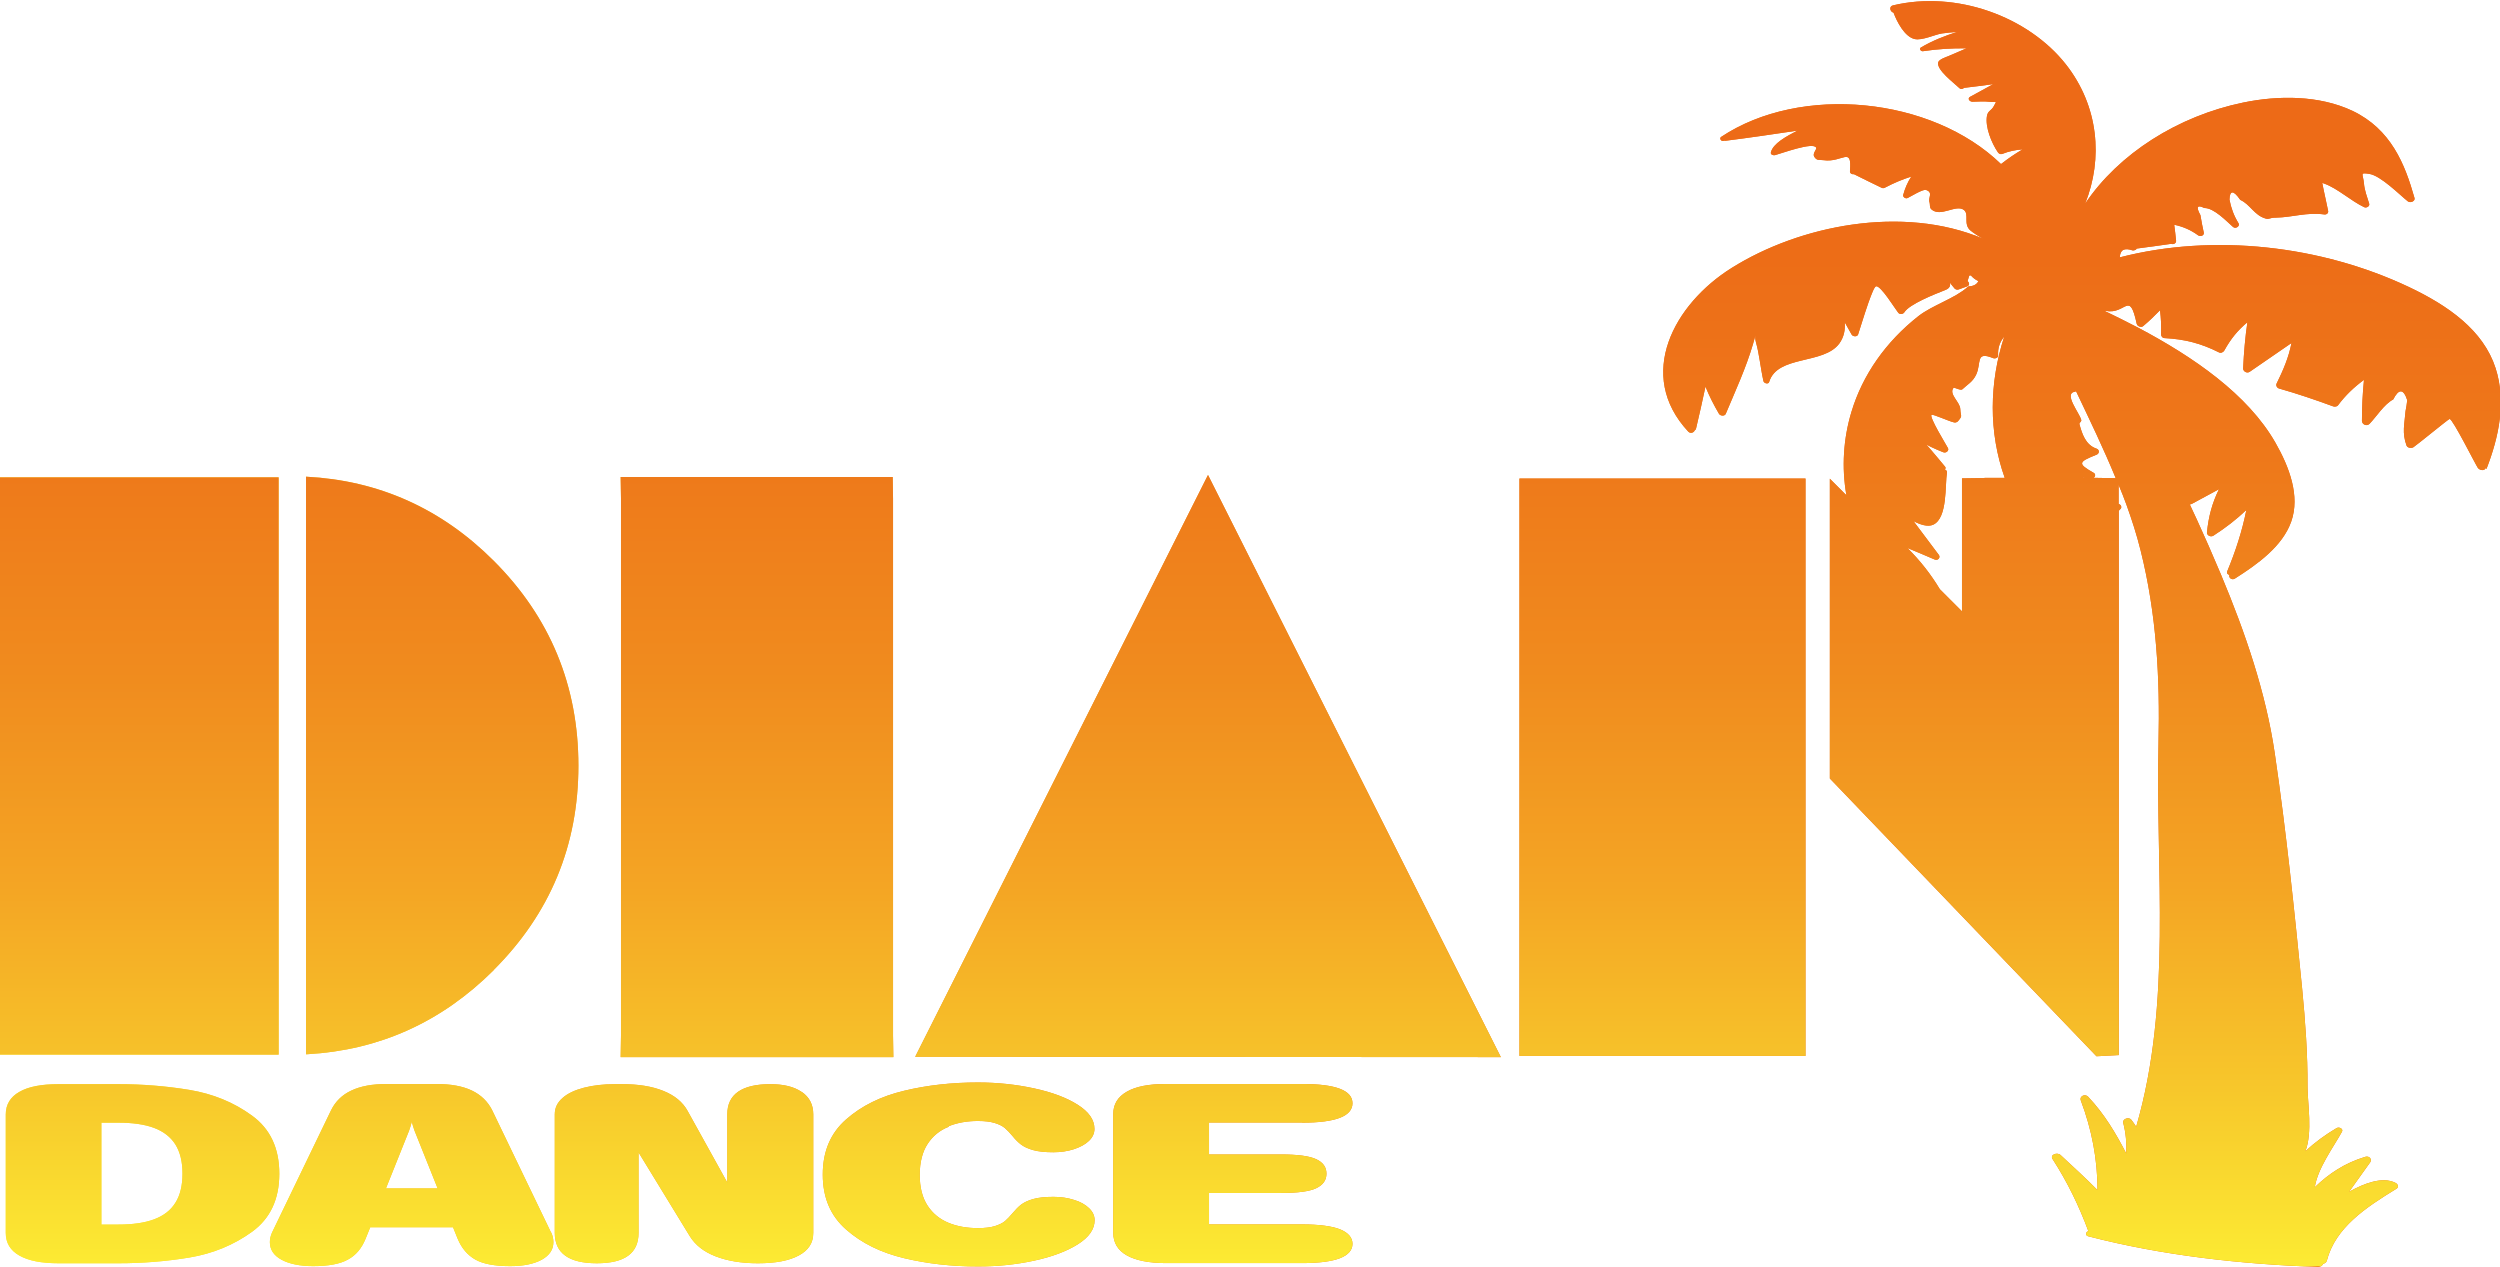
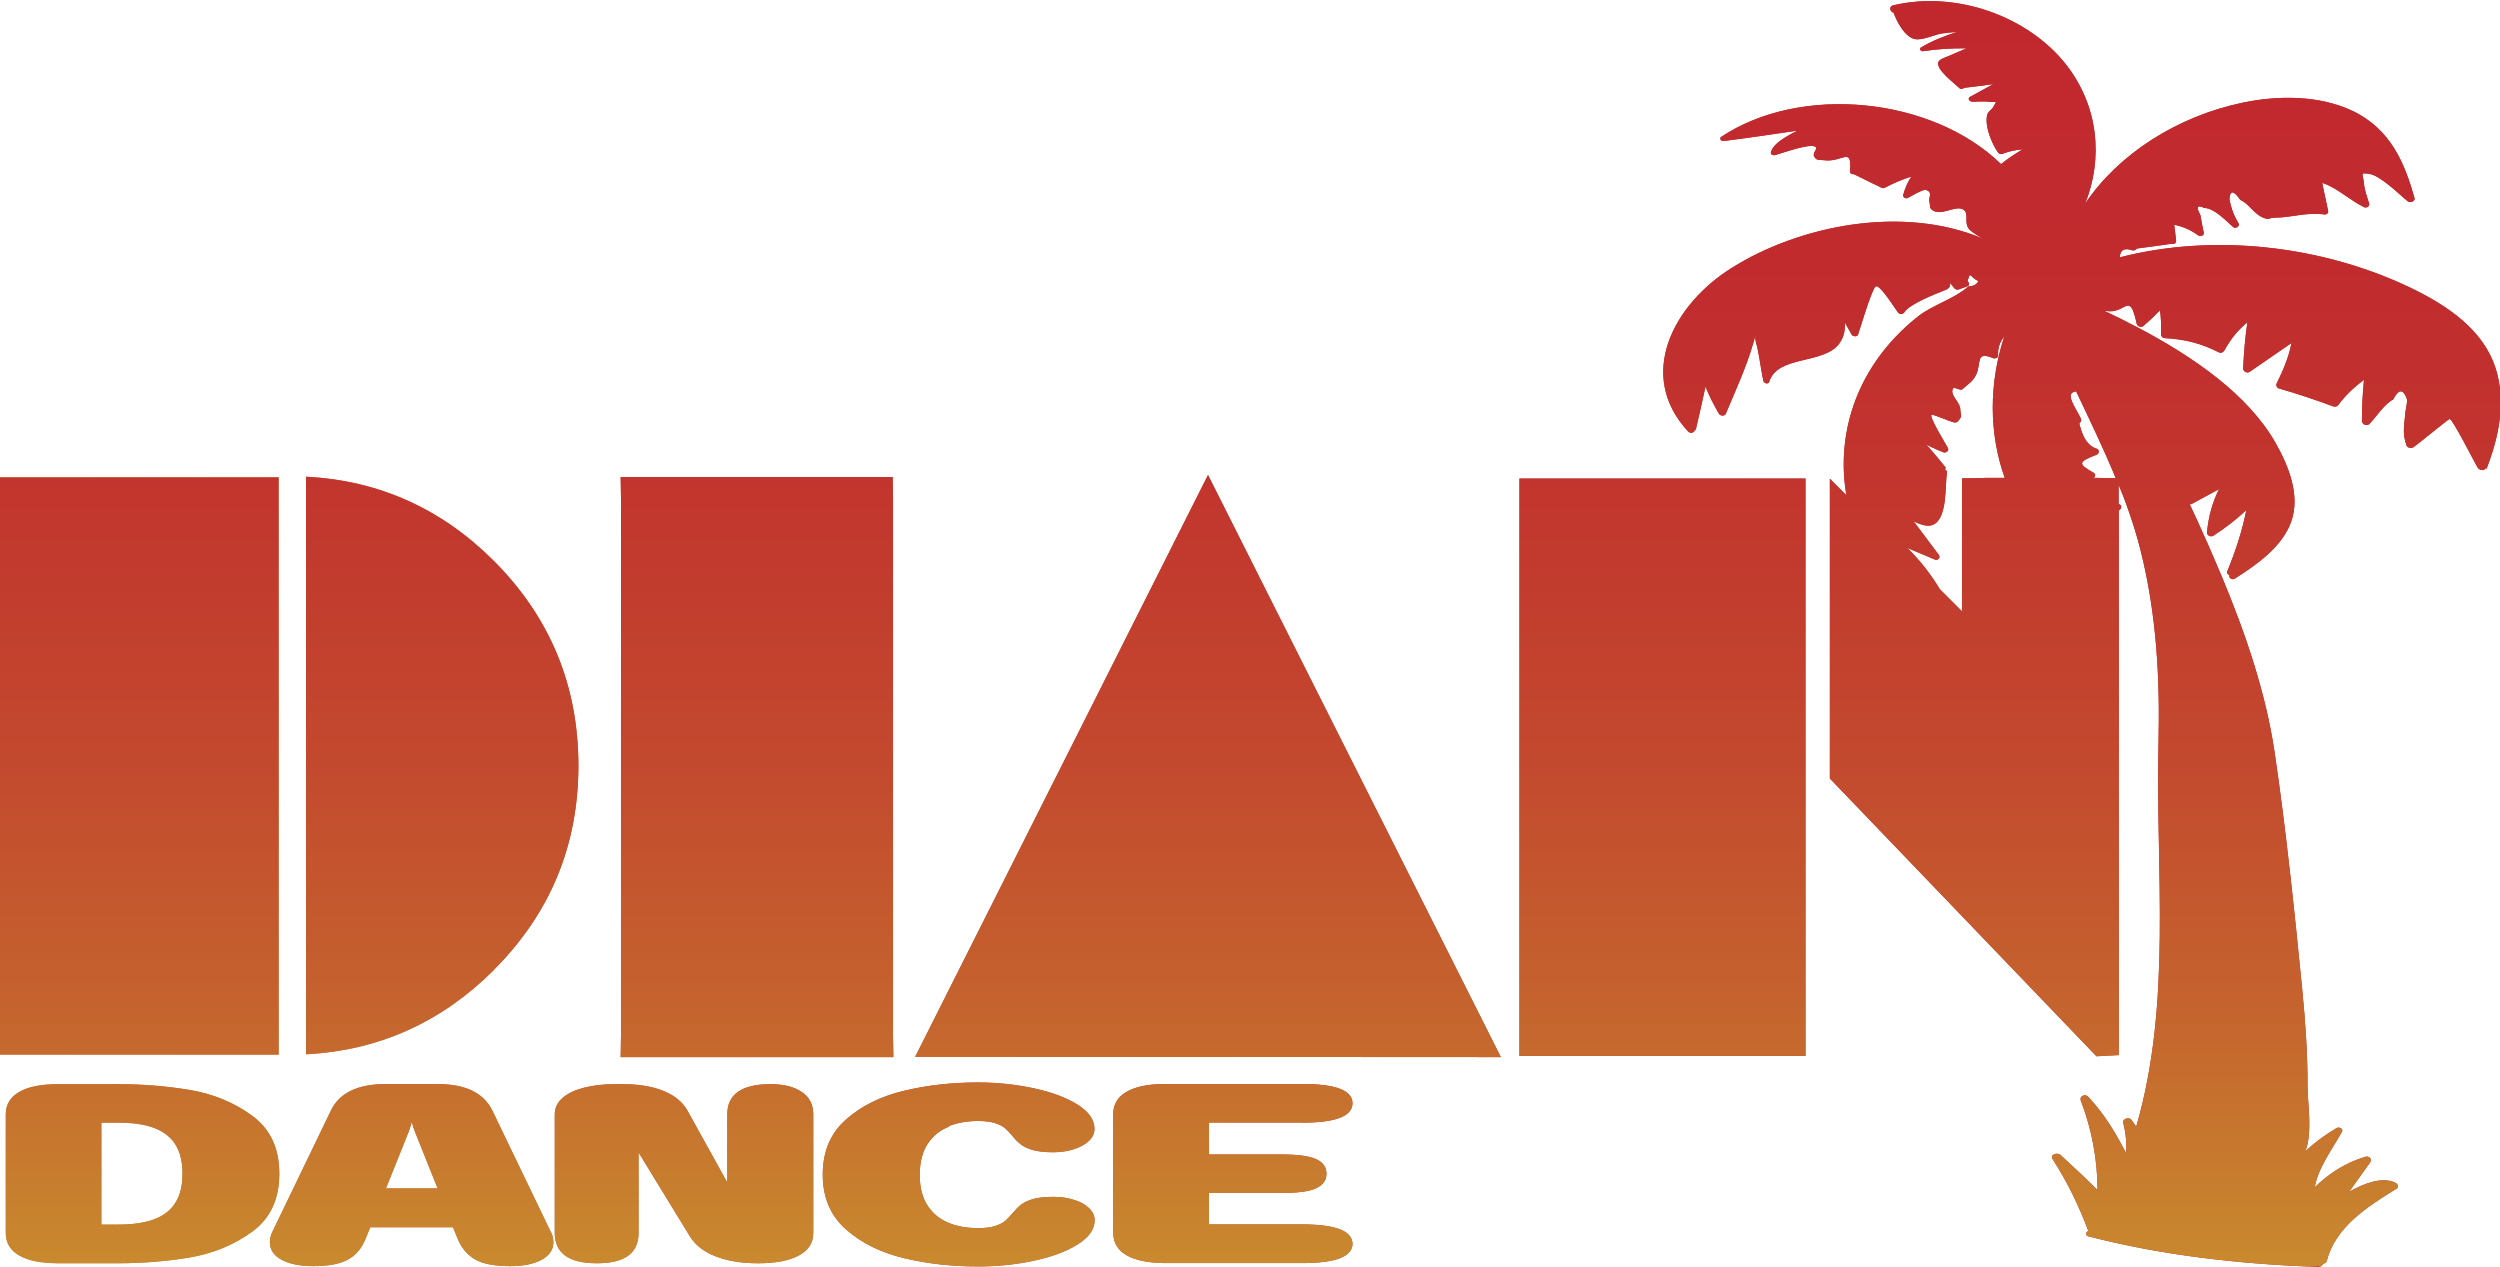
<svg xmlns="http://www.w3.org/2000/svg" xmlns:xlink="http://www.w3.org/1999/xlink" id="Capa_2" data-name="Capa 2" viewBox="0 0 147.95 74.94">
  <defs>
    <style>
-       .cls-1 {
-         fill: url(#Degradado_sin_nombre_7-2);
-       }
- 
      .cls-1, .cls-2 {
        stroke-width: 0px;
      }

-       .cls-2, .cls-3 {
-         fill: url(#Degradado_sin_nombre_7);
+       .cls-1, .cls-3 {
+         fill: url(#Degradado_sin_nombre_14);
+       }
+ 
+       .cls-2 {
+         fill: url(#Degradado_sin_nombre_14-2);
      }

      .cls-4 {
        clip-path: url(#clippath);
      }
    </style>
-     <linearGradient id="Degradado_sin_nombre_7" data-name="Degradado sin nombre 7" x1="0" y1="37.47" x2="147.95" y2="37.47" gradientUnits="userSpaceOnUse">
-       <stop offset="0" stop-color="#fceb33" />
-       <stop offset=".14" stop-color="#f7c72b" />
-       <stop offset=".3" stop-color="#f4a524" />
-       <stop offset=".47" stop-color="#f08b1e" />
-       <stop offset=".64" stop-color="#ee781a" />
-       <stop offset=".81" stop-color="#ed6c17" />
-       <stop offset="1" stop-color="#ed6917" />
+     <linearGradient id="Degradado_sin_nombre_14" data-name="Degradado sin nombre 14" x1="0" y1="37.47" x2="147.95" y2="37.47" gradientUnits="userSpaceOnUse">
+       <stop offset="0" stop-color="#c98a2e" />
+       <stop offset=".02" stop-color="#c8862e" />
+       <stop offset=".2" stop-color="#c5642e" />
+       <stop offset=".39" stop-color="#c34a2e" />
+       <stop offset=".59" stop-color="#c2372e" />
+       <stop offset=".79" stop-color="#c12b2e" />
+       <stop offset="1" stop-color="#c1282e" />
    </linearGradient>
    <clipPath id="clippath">
-       <path class="cls-2" d="m16.49,62.41H0V28.25h16.49v34.16Zm12.73-5.01c3.34-3.34,5.01-7.37,5.01-12.09s-1.67-8.78-5.01-12.12c-3.09-3.09-6.8-4.76-11.11-4.98v34.18h.07c4.28-.24,7.96-1.91,11.04-4.98Zm7.5,5.16h16.15l-.02-1.27v-31.79l-.02-1.27h-16.1l.02,1.27v31.79l-.02,1.27Zm17.44-.02l34.66.02-17.33-34.45-17.33,34.43Zm35.76-.05h16.93V28.32h-16.93v34.16Zm57.18-34.79c-.07.19-.36.13-.46-.01-.16-.24-1.48-2.88-1.67-2.9-.06,0-1.97,1.57-2.15,1.68-.12.07-.34.04-.4-.1-.28-.77-.12-1.26-.06-2.04.04-.21.08-.43.1-.65-.22-.68-.5-.69-.83-.04-.53.27-1.01,1.04-1.4,1.44-.17.17-.44.04-.45-.17,0-.82.04-1.62.12-2.43-.6.44-1.11.93-1.54,1.51-.05.07-.19.09-.28.06-1.06-.39-2.12-.75-3.21-1.06-.13-.04-.19-.19-.14-.29.39-.79.72-1.56.88-2.4-.82.57-1.64,1.13-2.47,1.7-.17.12-.4-.03-.39-.2.04-.92.12-1.83.25-2.73-.58.49-.97.96-1.37,1.68-.05.09-.2.17-.32.1-1.03-.52-2.01-.78-3.2-.84-.15,0-.23-.14-.22-.25.02-.47,0-.93-.06-1.4-.32.33-.64.64-1,.94-.07.06-.15.05-.23.02-.08-.03-.13-.09-.15-.16-.44-2.02-.62-.53-1.83-.76-.02,0-.03,0-.05-.01v.02c.64.31,1.31.64,1.98.99,3.25,1.72,6.47,3.93,8.11,6.8.81,1.42,1.48,3.15.93,4.68-.52,1.45-1.96,2.49-3.33,3.36-.19.12-.39-.07-.32-.22-.06-.01-.12-.05-.14-.1,0-.03,0-.06,0-.09.5-1.2.89-2.4,1.14-3.65-.59.56-1.22,1.05-1.95,1.52-.14.09-.32.01-.37-.11-.01-.03-.02-.06-.01-.09.09-.93.31-1.74.71-2.55-.54.29-1.07.58-1.61.87-.04.02-.08.03-.12.03.28.6.56,1.19.82,1.79.1.22.2.45.3.67.25.57.49,1.13.73,1.7,1.44,3.44,2.65,6.97,3.18,10.56.68,4.63,1.16,9.28,1.62,13.92.19,1.95.33,3.9.32,5.85,0,.92.31,2.69-.13,3.79.55-.51,1.16-.96,1.85-1.37.16-.09.41.05.32.21-.48.88-1.45,2.18-1.61,3.29.83-.8,1.77-1.43,2.99-1.8.24-.07.41.15.29.32-.41.58-.84,1.17-1.25,1.75.87-.49,1.97-.92,2.74-.53.15.07.22.25.06.35-1.81,1.11-3.61,2.29-4.12,4.26-.03.11-.12.16-.22.18-.04.11-.15.2-.32.19-4.57-.17-9.16-.67-13.59-1.82-.18-.05-.13-.27.02-.3-.55-1.48-1.23-2.89-2.12-4.27-.17-.26.28-.42.48-.23.73.68,1.48,1.36,2.18,2.07,0-1.8-.33-3.57-.99-5.31-.09-.23.24-.42.44-.21.97,1.03,1.64,2.17,2.25,3.35.03-.61-.02-1.2-.18-1.82-.05-.22.34-.37.49-.16.1.13.19.26.28.4,2.14-7.35,1.14-15.13,1.32-22.71.09-3.83-.11-7.61-1.06-11.4-.23-.93-.52-1.82-.84-2.71-.14-.39-.3-.78-.46-1.17v1.13s.04.02.06.03c.04.02.06.05.08.08.03.07.02.15-.03.19-.04.03-.07.07-.1.11v32.21l-1.32.07-15.78-16.44v-17.74l.98.98c-.29-1.66-.18-3.36.3-4.94.66-2.19,2.04-4.15,3.96-5.66.83-.65,2.17-1.05,2.92-1.73.01,0,.03-.02.04-.03.3-.01.5-.12.59-.31-.17-.09-.33-.2-.45-.35-.11.09-.03-.2-.19.35.11.08.14.25-.03.31l-.5.18c-.08.03-.19,0-.24-.06-.59-.7.06-.14-.54.09-.66.26-2.13.84-2.43,1.32-.07.11-.26.15-.36.03-.18-.22-1.02-1.6-1.31-1.57-.1.01-.27.45-.46.98-.27.77-.56,1.75-.61,1.88-.06.15-.31.12-.38,0-.14-.24-.27-.48-.41-.73.04.44-.04.87-.32,1.26-.93,1.26-3.66.67-4.15,2.27-.04.16-.31.09-.34-.05-.09-.4-.15-.81-.22-1.22-.06-.36-.12-.71-.22-1.06-.05-.17-.05-.33-.04-.43-.02.1-.06.27-.14.53-.41,1.4-1.04,2.76-1.61,4.12-.06.15-.32.13-.4,0-.31-.53-.58-1.06-.8-1.61-.18.83-.36,1.66-.56,2.49-.01.05-.05.08-.08.1-.04.13-.25.21-.38.07-3.12-3.35-.85-7.55,2.58-9.69,3.99-2.5,10.08-3.75,14.88-1.72-.3-.15-.61-.37-.76-.49-.44-.38-.06-.95-.38-1.21-.47-.37-1.39.46-1.94-.05-.11-.11-.06-.29-.1-.41-.1-.27.24-.58-.21-.73-.18-.06-.92.4-1.09.48-.12.06-.29-.07-.26-.18.11-.4.26-.75.48-1.09-.54.17-1.01.37-1.55.65-.05.03-.13.05-.19.02-.55-.27-1.1-.53-1.65-.81-.11.02-.24-.04-.24-.17.13-1.53-.44-.5-1.56-.66-.28-.04-.38.05-.55-.2-.13-.2.16-.43.11-.54-.17-.36-2.05.34-2.43.44-.12.03-.28-.04-.25-.16.13-.53.9-.94,1.57-1.29-1.41.21-2.83.42-4.25.6-.03,0-.06,0-.08-.01,0,0,0,0-.02.01-.16.07-.29-.15-.16-.23,4.71-3.13,12.46-2.37,16.56,1.61.41-.32.83-.61,1.28-.87-.42.03-.81.11-1.21.27-.1.04-.2-.02-.25-.09-.39-.57-.77-1.52-.65-2.17.06-.3.25-.29.4-.56.2-.39.19-.21-.29-.27-.3-.04-.66,0-.97,0-.17,0-.32-.19-.14-.29.46-.25.91-.5,1.37-.75-.57.08-1.15.15-1.73.22-.06.07-.2.1-.29,0-.32-.31-1.33-1.05-1.24-1.5.04-.19.47-.32.61-.38.36-.15.71-.31,1.07-.46-.87-.01-1.72.04-2.58.17-.14.02-.23-.16-.12-.22.68-.4,1.39-.68,2.14-.92-.3.02-.61.05-.9.09-.43.07-1.17.43-1.61.33-.59-.13-1.05-1.02-1.25-1.56-.21-.05-.28-.37-.04-.43,3.76-.9,8.01.66,10.24,3.49,1.94,2.47,2.21,5.57,1.14,8.24,1.98-2.95,5.48-5.18,9.35-5.98,2.08-.43,4.49-.44,6.47.49,2.28,1.09,3.1,3.14,3.67,5.16.05.18-.24.32-.4.19-.48-.38-1.6-1.52-2.28-1.62-.59-.09-.36,0-.31.57.03.4.19.81.31,1.2.04.14-.16.27-.3.2-.78-.37-1.57-1.11-2.35-1.39-.05-.02-.09-.03-.13-.05.06.35.34,1.58.35,1.67.02.12-.09.22-.23.2-1.07-.14-1.85.17-2.87.19-.4,0-.36.12-.61.05-.66-.19-.92-.85-1.49-1.1-.4-.58-.62-.59-.64-.02.09.49.26.96.54,1.41.09.16-.17.35-.33.21-.37-.32-1.12-1.13-1.7-1.12-.42-.21-.5-.07-.23.42.06.35.12.69.2,1.04.03.16-.18.25-.33.16-.42-.31-.89-.52-1.42-.63.04.31.08.62.11.94.02.14-.14.25-.29.19-.68.1-1.36.19-2.04.28-.03.08-.15.12-.24.11-.49-.17-.74-.04-.76.41,5.55-1.43,11.89-.71,17.1,1.75,2.32,1.1,4.41,2.55,5.14,4.81.64,2,.19,4.08-.54,5.96Zm-29.65.58h1.19c-.96-2.7-.92-5.63-.03-8.36-.27.32-.39.7-.36,1.13,0,.12-.18.2-.31.14-1.06-.43-.66.31-1,1-.21.42-.49.55-.81.85-.1.09-.48-.13-.52-.09-.3.38.39.84.4,1.26.02.47.16.36-.14.72-.05.05-.14.09-.22.07-.27-.05-1.27-.51-1.34-.45-.16.11.86,1.76.97,1.97.08.14-.11.32-.29.24-.01,0-.64-.26-.99-.45.36.4,1.06,1.25,1.11,1.31.05.06.03.12-.02.16.08.03.15.1.13.2-.12.69.05,2.67-.81,3.07-.32.15-.77,0-1.17-.21.5.67,1,1.34,1.5,2,.11.14-.04.36-.25.27-.54-.23-1.07-.46-1.61-.68.76.75,1.39,1.56,1.92,2.44l1.31,1.31v-7.87l1.32-.02Zm5.83,0h.16c-.08,0-.14-.02-.19-.02,0,0,.02.02.03.02Zm-.42-5.13s-.04.03-.06.03c-.71.1.28,1.28.37,1.68.02.09-.14.17-.11.24.15.54.35,1.23,1.01,1.45.2.07.17.3,0,.36-1.07.43-1.14.52-.17,1.07.14.08.1.23,0,.3h.13l1.18.02c-.71-1.73-1.53-3.43-2.35-5.15ZM16.53,69.46c0,1.51-.54,2.66-1.62,3.44-1.08.78-2.32,1.29-3.7,1.52-1.38.23-2.79.34-4.21.34h-3.54c-1.01,0-1.78-.15-2.32-.46s-.8-.75-.8-1.34v-7.01c0-.58.27-1.03.8-1.33.53-.31,1.3-.46,2.32-.46h3.54c1.42,0,2.82.11,4.21.34,1.38.23,2.62.73,3.7,1.52,1.08.78,1.62,1.93,1.62,3.44Zm-5.73,0c0-.71-.14-1.28-.42-1.73-.28-.44-.7-.77-1.26-.98-.56-.21-1.27-.31-2.12-.31h-1v6.03h1c.85,0,1.56-.1,2.12-.31s.98-.53,1.26-.98c.28-.44.42-1.02.42-1.73Zm21.82,3.48c.09.19.13.38.13.57,0,.44-.23.78-.69,1.04-.46.25-1.08.38-1.87.38-.91,0-1.6-.13-2.06-.39-.46-.26-.81-.67-1.04-1.22l-.28-.69h-4.9l-.28.69c-.23.56-.57.97-1.04,1.22-.46.26-1.15.39-2.06.39-.78,0-1.41-.13-1.87-.38-.46-.25-.69-.6-.69-1.04,0-.18.04-.37.13-.57l3.49-7.23c.26-.53.66-.92,1.2-1.17.54-.26,1.24-.39,2.11-.39h2.92c.86,0,1.57.13,2.11.39.54.26.94.65,1.2,1.17l3.48,7.23Zm-6.72-2.61l-1.37-3.42c-.07-.18-.11-.35-.16-.52-.05.17-.09.34-.16.52l-1.37,3.42h3.06Zm21.54-5.71c-.45-.31-1.07-.46-1.85-.46-.84,0-1.48.15-1.91.45-.43.3-.64.75-.64,1.34v4.03l-2.35-4.24c-.29-.52-.76-.91-1.43-1.18-.67-.27-1.47-.4-2.43-.4h-.43c-.68,0-1.3.07-1.84.21-.54.14-.97.34-1.27.61-.31.27-.46.59-.46.97v7.01c0,1.2.83,1.8,2.49,1.8s2.47-.6,2.47-1.8v-4.76l3.04,4.97c.32.51.82.91,1.52,1.18s1.52.41,2.49.41h.03c1.02,0,1.82-.15,2.4-.46.58-.31.86-.75.86-1.34v-7.01c0-.58-.23-1.02-.68-1.33Zm8.7,2.03c.52-.21,1.1-.31,1.73-.31.41,0,.74.04,1,.12s.46.18.6.3c.14.12.29.28.45.47.17.21.33.37.5.5s.4.24.71.33c.31.09.71.13,1.21.13.44,0,.84-.06,1.21-.18.37-.12.67-.28.89-.49.22-.21.33-.45.33-.71,0-.54-.33-1.01-.99-1.43-.66-.42-1.52-.74-2.58-.97-1.06-.23-2.17-.35-3.32-.35-1.54,0-3,.16-4.37.49-1.38.33-2.52.89-3.44,1.7-.92.81-1.38,1.89-1.38,3.26s.46,2.44,1.38,3.25c.92.81,2.06,1.37,3.44,1.7,1.38.33,2.83.49,4.37.49,1.13,0,2.23-.11,3.3-.34,1.07-.23,1.93-.55,2.6-.97.67-.42,1-.9,1-1.43,0-.26-.11-.5-.33-.71-.22-.21-.51-.38-.89-.49-.37-.12-.78-.18-1.21-.18-.5,0-.9.04-1.21.13s-.54.2-.71.33-.33.3-.5.5c-.16.19-.31.35-.45.47-.14.12-.35.22-.6.3-.26.08-.59.12-1,.12-.65,0-1.23-.1-1.74-.31s-.93-.54-1.24-1.01c-.31-.47-.47-1.08-.47-1.83s.16-1.37.47-1.84c.31-.47.73-.81,1.25-1.01Zm20.92-.21c1,0,1.75-.1,2.24-.29.49-.19.74-.48.74-.86,0-.76-.99-1.14-2.98-1.14h-8.06c-1.01,0-1.79.15-2.32.46-.54.31-.8.75-.8,1.33v7.01c0,.59.27,1.04.8,1.34s1.31.46,2.32.46h8.06c1,0,1.75-.1,2.24-.29.49-.19.74-.48.74-.85s-.25-.66-.74-.86c-.49-.19-1.24-.29-2.24-.29h-5.51v-1.86h4.26c.98,0,1.68-.09,2.08-.28s.61-.47.61-.86-.2-.67-.61-.86-1.1-.28-2.08-.28h-4.26v-1.89h5.51Z" />
+       <path class="cls-1" d="m16.49,62.41H0V28.25h16.49v34.16Zm12.73-5.01c3.34-3.34,5.01-7.37,5.01-12.09s-1.67-8.78-5.01-12.12c-3.09-3.09-6.8-4.76-11.11-4.98v34.18h.07c4.28-.24,7.96-1.91,11.04-4.98Zm7.5,5.16h16.15l-.02-1.27v-31.79l-.02-1.27h-16.1l.02,1.27v31.79l-.02,1.27Zm17.44-.02l34.66.02-17.33-34.45-17.33,34.43Zm35.76-.05h16.93V28.32h-16.93v34.16Zm57.18-34.79c-.07.19-.36.13-.46-.01-.16-.24-1.48-2.88-1.67-2.9-.06,0-1.97,1.57-2.15,1.68-.12.07-.34.04-.4-.1-.28-.77-.12-1.26-.06-2.04.04-.21.08-.43.1-.65-.22-.68-.5-.69-.83-.04-.53.27-1.01,1.04-1.4,1.44-.17.17-.44.04-.45-.17,0-.82.04-1.62.12-2.43-.6.44-1.11.93-1.54,1.51-.05.07-.19.09-.28.06-1.06-.39-2.12-.75-3.21-1.06-.13-.04-.19-.19-.14-.29.39-.79.72-1.56.88-2.4-.82.57-1.64,1.13-2.47,1.7-.17.12-.4-.03-.39-.2.04-.92.12-1.83.25-2.73-.58.49-.97.96-1.37,1.68-.05.09-.2.17-.32.1-1.03-.52-2.01-.78-3.2-.84-.15,0-.23-.14-.22-.25.02-.47,0-.93-.06-1.4-.32.33-.64.64-1,.94-.07.06-.15.05-.23.02-.08-.03-.13-.09-.15-.16-.44-2.02-.62-.53-1.83-.76-.02,0-.03,0-.05-.01v.02c.64.31,1.31.64,1.98.99,3.25,1.72,6.47,3.93,8.11,6.8.81,1.42,1.48,3.15.93,4.68-.52,1.45-1.96,2.49-3.33,3.36-.19.12-.39-.07-.32-.22-.06-.01-.12-.05-.14-.1,0-.03,0-.06,0-.09.5-1.2.89-2.4,1.14-3.65-.59.56-1.22,1.05-1.95,1.52-.14.09-.32.01-.37-.11-.01-.03-.02-.06-.01-.09.09-.93.31-1.74.71-2.55-.54.29-1.07.58-1.61.87-.04.02-.08.03-.12.03.28.6.56,1.19.82,1.79.1.22.2.45.3.67.25.57.49,1.13.73,1.7,1.44,3.44,2.65,6.97,3.18,10.56.68,4.63,1.16,9.28,1.62,13.92.19,1.95.33,3.9.32,5.85,0,.92.31,2.69-.13,3.79.55-.51,1.16-.96,1.85-1.37.16-.09.41.05.32.21-.48.88-1.45,2.18-1.61,3.29.83-.8,1.77-1.43,2.99-1.8.24-.07.41.15.29.32-.41.58-.84,1.17-1.25,1.75.87-.49,1.97-.92,2.74-.53.15.07.22.25.06.35-1.81,1.11-3.61,2.29-4.12,4.26-.03.11-.12.16-.22.18-.04.11-.15.2-.32.19-4.57-.17-9.16-.67-13.59-1.82-.18-.05-.13-.27.02-.3-.55-1.48-1.23-2.89-2.12-4.27-.17-.26.28-.42.48-.23.73.68,1.48,1.36,2.18,2.07,0-1.8-.33-3.57-.99-5.31-.09-.23.24-.42.44-.21.97,1.03,1.64,2.17,2.25,3.35.03-.61-.02-1.2-.18-1.82-.05-.22.34-.37.49-.16.1.13.19.26.28.4,2.14-7.35,1.14-15.13,1.32-22.71.09-3.83-.11-7.61-1.06-11.4-.23-.93-.52-1.82-.84-2.71-.14-.39-.3-.78-.46-1.17v1.13s.04.02.06.03c.04.02.06.05.08.08.03.07.02.15-.03.19-.04.03-.07.07-.1.11v32.21l-1.32.07-15.78-16.44v-17.74l.98.98c-.29-1.66-.18-3.36.3-4.94.66-2.19,2.04-4.15,3.96-5.66.83-.65,2.17-1.05,2.92-1.73.01,0,.03-.02.04-.03.3-.01.5-.12.59-.31-.17-.09-.33-.2-.45-.35-.11.09-.03-.2-.19.35.11.08.14.25-.03.31l-.5.18c-.08.03-.19,0-.24-.06-.59-.7.06-.14-.54.09-.66.26-2.13.84-2.43,1.32-.07.11-.26.15-.36.03-.18-.22-1.02-1.6-1.31-1.57-.1.01-.27.45-.46.98-.27.77-.56,1.75-.61,1.88-.06.15-.31.12-.38,0-.14-.24-.27-.48-.41-.73.04.44-.04.87-.32,1.26-.93,1.26-3.66.67-4.15,2.27-.04.16-.31.09-.34-.05-.09-.4-.15-.81-.22-1.22-.06-.36-.12-.71-.22-1.06-.05-.17-.05-.33-.04-.43-.02.1-.06.27-.14.53-.41,1.4-1.04,2.76-1.61,4.12-.06.15-.32.13-.4,0-.31-.53-.58-1.06-.8-1.61-.18.83-.36,1.66-.56,2.49-.01.05-.05.08-.08.1-.04.13-.25.21-.38.07-3.12-3.35-.85-7.55,2.58-9.69,3.99-2.5,10.08-3.75,14.88-1.72-.3-.15-.61-.37-.76-.49-.44-.38-.06-.95-.38-1.21-.47-.37-1.39.46-1.94-.05-.11-.11-.06-.29-.1-.41-.1-.27.24-.58-.21-.73-.18-.06-.92.4-1.09.48-.12.06-.29-.07-.26-.18.11-.4.26-.75.48-1.09-.54.17-1.01.37-1.55.65-.05.03-.13.05-.19.02-.55-.27-1.1-.53-1.65-.81-.11.02-.24-.04-.24-.17.13-1.53-.44-.5-1.56-.66-.28-.04-.38.05-.55-.2-.13-.2.16-.43.11-.54-.17-.36-2.05.34-2.43.44-.12.03-.28-.04-.25-.16.13-.53.9-.94,1.57-1.29-1.41.21-2.83.42-4.25.6-.03,0-.06,0-.08-.01,0,0,0,0-.02.01-.16.07-.29-.15-.16-.23,4.71-3.13,12.46-2.37,16.56,1.61.41-.32.83-.61,1.28-.87-.42.03-.81.11-1.21.27-.1.04-.2-.02-.25-.09-.39-.57-.77-1.52-.65-2.17.06-.3.25-.29.4-.56.2-.39.19-.21-.29-.27-.3-.04-.66,0-.97,0-.17,0-.32-.19-.14-.29.46-.25.91-.5,1.37-.75-.57.08-1.15.15-1.73.22-.06.07-.2.1-.29,0-.32-.31-1.33-1.05-1.24-1.5.04-.19.47-.32.61-.38.36-.15.71-.31,1.07-.46-.87-.01-1.72.04-2.58.17-.14.02-.23-.16-.12-.22.68-.4,1.39-.68,2.14-.92-.3.02-.61.05-.9.09-.43.07-1.17.43-1.61.33-.59-.13-1.05-1.02-1.25-1.56-.21-.05-.28-.37-.04-.43,3.76-.9,8.01.66,10.24,3.49,1.94,2.47,2.21,5.57,1.14,8.24,1.98-2.95,5.48-5.18,9.35-5.98,2.08-.43,4.49-.44,6.47.49,2.28,1.09,3.1,3.14,3.67,5.16.05.18-.24.32-.4.19-.48-.38-1.6-1.52-2.28-1.62-.59-.09-.36,0-.31.57.03.4.19.81.31,1.2.04.14-.16.27-.3.2-.78-.37-1.57-1.11-2.35-1.39-.05-.02-.09-.03-.13-.05.06.35.34,1.58.35,1.67.02.12-.09.22-.23.2-1.07-.14-1.85.17-2.87.19-.4,0-.36.12-.61.05-.66-.19-.92-.85-1.49-1.1-.4-.58-.62-.59-.64-.02.09.49.26.96.54,1.41.09.16-.17.35-.33.21-.37-.32-1.12-1.13-1.7-1.12-.42-.21-.5-.07-.23.42.06.35.12.69.2,1.04.03.16-.18.25-.33.16-.42-.31-.89-.52-1.42-.63.04.31.08.62.11.94.02.14-.14.25-.29.19-.68.1-1.36.19-2.04.28-.03.08-.15.12-.24.11-.49-.17-.74-.04-.76.41,5.55-1.43,11.89-.71,17.1,1.75,2.32,1.1,4.41,2.55,5.14,4.81.64,2,.19,4.08-.54,5.96Zm-29.65.58h1.19c-.96-2.7-.92-5.63-.03-8.36-.27.32-.39.7-.36,1.13,0,.12-.18.2-.31.14-1.06-.43-.66.31-1,1-.21.42-.49.55-.81.85-.1.09-.48-.13-.52-.09-.3.38.39.84.4,1.26.02.47.16.36-.14.72-.05.05-.14.09-.22.07-.27-.05-1.27-.51-1.34-.45-.16.11.86,1.76.97,1.97.08.14-.11.32-.29.24-.01,0-.64-.26-.99-.45.36.4,1.06,1.25,1.11,1.31.05.06.03.12-.02.16.08.03.15.1.13.2-.12.69.05,2.67-.81,3.07-.32.15-.77,0-1.17-.21.5.67,1,1.34,1.5,2,.11.14-.04.36-.25.27-.54-.23-1.07-.46-1.61-.68.76.75,1.39,1.56,1.92,2.44l1.31,1.31v-7.87l1.32-.02Zm5.83,0h.16c-.08,0-.14-.02-.19-.02,0,0,.02.02.03.02Zm-.42-5.13s-.04.03-.06.03c-.71.1.28,1.28.37,1.68.02.09-.14.17-.11.24.15.54.35,1.23,1.01,1.45.2.07.17.3,0,.36-1.07.43-1.14.52-.17,1.07.14.08.1.23,0,.3h.13l1.18.02c-.71-1.73-1.53-3.43-2.35-5.15ZM16.53,69.46c0,1.51-.54,2.66-1.62,3.44-1.08.78-2.32,1.29-3.7,1.52-1.38.23-2.79.34-4.21.34h-3.54c-1.01,0-1.78-.15-2.32-.46s-.8-.75-.8-1.34v-7.01c0-.58.27-1.03.8-1.33.53-.31,1.3-.46,2.32-.46h3.54c1.42,0,2.82.11,4.21.34,1.38.23,2.62.73,3.7,1.52,1.08.78,1.62,1.93,1.62,3.44Zm-5.73,0c0-.71-.14-1.28-.42-1.73-.28-.44-.7-.77-1.26-.98-.56-.21-1.27-.31-2.12-.31h-1v6.03h1c.85,0,1.56-.1,2.12-.31s.98-.53,1.26-.98c.28-.44.42-1.02.42-1.73Zm21.82,3.48c.09.19.13.38.13.57,0,.44-.23.78-.69,1.04-.46.25-1.08.38-1.87.38-.91,0-1.6-.13-2.06-.39-.46-.26-.81-.67-1.04-1.22l-.28-.69h-4.9l-.28.69c-.23.56-.57.97-1.04,1.22-.46.26-1.15.39-2.06.39-.78,0-1.41-.13-1.87-.38-.46-.25-.69-.6-.69-1.04,0-.18.04-.37.13-.57l3.49-7.23c.26-.53.66-.92,1.2-1.17.54-.26,1.24-.39,2.11-.39h2.92c.86,0,1.57.13,2.11.39.54.26.94.65,1.2,1.17l3.48,7.23Zm-6.72-2.61l-1.37-3.42c-.07-.18-.11-.35-.16-.52-.05.17-.09.34-.16.52l-1.37,3.42h3.06Zm21.54-5.71c-.45-.31-1.07-.46-1.85-.46-.84,0-1.48.15-1.91.45-.43.3-.64.75-.64,1.34v4.03l-2.35-4.24c-.29-.52-.76-.91-1.43-1.18-.67-.27-1.47-.4-2.43-.4h-.43c-.68,0-1.3.07-1.84.21-.54.14-.97.34-1.27.61-.31.27-.46.59-.46.97v7.01c0,1.2.83,1.8,2.49,1.8s2.47-.6,2.47-1.8v-4.76l3.04,4.97c.32.51.82.91,1.52,1.18s1.52.41,2.49.41h.03c1.02,0,1.82-.15,2.4-.46.58-.31.86-.75.86-1.34v-7.01c0-.58-.23-1.02-.68-1.33Zm8.7,2.03c.52-.21,1.1-.31,1.73-.31.41,0,.74.04,1,.12s.46.18.6.3c.14.12.29.28.45.47.17.21.33.37.5.5s.4.24.71.33c.31.09.71.13,1.21.13.44,0,.84-.06,1.21-.18.37-.12.67-.28.89-.49.22-.21.33-.45.33-.71,0-.54-.33-1.01-.99-1.43-.66-.42-1.52-.74-2.58-.97-1.06-.23-2.17-.35-3.32-.35-1.54,0-3,.16-4.37.49-1.38.33-2.52.89-3.44,1.7-.92.81-1.38,1.89-1.38,3.26s.46,2.44,1.38,3.25c.92.81,2.06,1.37,3.44,1.7,1.38.33,2.83.49,4.37.49,1.13,0,2.23-.11,3.3-.34,1.07-.23,1.93-.55,2.6-.97.67-.42,1-.9,1-1.43,0-.26-.11-.5-.33-.71-.22-.21-.51-.38-.89-.49-.37-.12-.78-.18-1.21-.18-.5,0-.9.04-1.21.13s-.54.2-.71.33-.33.3-.5.5c-.16.19-.31.35-.45.47-.14.12-.35.22-.6.3-.26.08-.59.12-1,.12-.65,0-1.23-.1-1.74-.31s-.93-.54-1.24-1.01c-.31-.47-.47-1.08-.47-1.83s.16-1.37.47-1.84c.31-.47.73-.81,1.25-1.01Zm20.92-.21c1,0,1.75-.1,2.24-.29.49-.19.74-.48.74-.86,0-.76-.99-1.14-2.98-1.14h-8.06c-1.01,0-1.79.15-2.32.46-.54.31-.8.75-.8,1.33v7.01c0,.59.27,1.04.8,1.34s1.31.46,2.32.46h8.06c1,0,1.75-.1,2.24-.29.49-.19.74-.48.74-.85s-.25-.66-.74-.86c-.49-.19-1.24-.29-2.24-.29h-5.51v-1.86h4.26c.98,0,1.68-.09,2.08-.28s.61-.47.61-.86-.2-.67-.61-.86-1.1-.28-2.08-.28h-4.26v-1.89h5.51Z" />
    </clipPath>
-     <linearGradient id="Degradado_sin_nombre_7-2" data-name="Degradado sin nombre 7" x1="64.58" y1="74.94" x2="64.58" y2="0" xlink:href="#Degradado_sin_nombre_7" />
+     <linearGradient id="Degradado_sin_nombre_14-2" data-name="Degradado sin nombre 14" x1="64.58" y1="74.94" x2="64.58" y2="0" xlink:href="#Degradado_sin_nombre_14" />
  </defs>
  <g id="Capa_1-2" data-name="Capa 1">
    <g>
      <path class="cls-3" d="m16.49,62.41H0V28.25h16.49v34.16Zm12.73-5.01c3.34-3.34,5.01-7.37,5.01-12.09s-1.67-8.78-5.01-12.12c-3.09-3.09-6.8-4.76-11.11-4.98v34.18h.07c4.28-.24,7.96-1.91,11.04-4.98Zm7.5,5.16h16.15l-.02-1.27v-31.79l-.02-1.27h-16.1l.02,1.27v31.79l-.02,1.27Zm17.44-.02l34.66.02-17.33-34.45-17.33,34.43Zm35.76-.05h16.93V28.32h-16.93v34.16Zm57.18-34.79c-.07.19-.36.13-.46-.01-.16-.24-1.48-2.88-1.67-2.9-.06,0-1.97,1.57-2.15,1.68-.12.07-.34.04-.4-.1-.28-.77-.12-1.26-.06-2.04.04-.21.08-.43.1-.65-.22-.68-.5-.69-.83-.04-.53.27-1.01,1.04-1.4,1.44-.17.17-.44.04-.45-.17,0-.82.04-1.62.12-2.43-.6.44-1.11.93-1.54,1.51-.05.07-.19.09-.28.06-1.06-.39-2.12-.75-3.21-1.06-.13-.04-.19-.19-.14-.29.39-.79.72-1.56.88-2.4-.82.57-1.64,1.13-2.47,1.7-.17.12-.4-.03-.39-.2.04-.92.12-1.83.25-2.73-.58.49-.97.96-1.37,1.68-.05.09-.2.17-.32.1-1.03-.52-2.01-.78-3.2-.84-.15,0-.23-.14-.22-.25.02-.47,0-.93-.06-1.4-.32.33-.64.64-1,.94-.07.06-.15.05-.23.02-.08-.03-.13-.09-.15-.16-.44-2.02-.62-.53-1.83-.76-.02,0-.03,0-.05-.01v.02c.64.31,1.31.64,1.98.99,3.25,1.72,6.47,3.93,8.11,6.8.81,1.42,1.48,3.15.93,4.68-.52,1.45-1.96,2.49-3.33,3.36-.19.12-.39-.07-.32-.22-.06-.01-.12-.05-.14-.1,0-.03,0-.06,0-.09.5-1.2.89-2.4,1.14-3.65-.59.56-1.22,1.05-1.95,1.52-.14.09-.32.01-.37-.11-.01-.03-.02-.06-.01-.09.09-.93.31-1.74.71-2.55-.54.29-1.07.58-1.61.87-.04.02-.08.03-.12.03.28.6.56,1.19.82,1.79.1.22.2.45.3.67.25.57.49,1.13.73,1.7,1.44,3.44,2.65,6.97,3.18,10.56.68,4.63,1.16,9.28,1.62,13.92.19,1.95.33,3.9.32,5.85,0,.92.31,2.69-.13,3.79.55-.51,1.16-.96,1.85-1.37.16-.09.41.05.32.21-.48.88-1.45,2.18-1.61,3.29.83-.8,1.77-1.43,2.99-1.8.24-.07.41.15.29.32-.41.58-.84,1.17-1.25,1.75.87-.49,1.97-.92,2.74-.53.15.07.22.25.06.35-1.81,1.11-3.61,2.29-4.12,4.26-.03.11-.12.16-.22.18-.04.11-.15.2-.32.19-4.57-.17-9.16-.67-13.59-1.82-.18-.05-.13-.27.02-.3-.55-1.48-1.23-2.89-2.12-4.27-.17-.26.28-.42.48-.23.73.68,1.48,1.36,2.18,2.07,0-1.8-.33-3.57-.99-5.31-.09-.23.24-.42.44-.21.97,1.03,1.64,2.17,2.25,3.35.03-.61-.02-1.2-.18-1.82-.05-.22.34-.37.49-.16.1.13.19.26.28.4,2.14-7.35,1.14-15.13,1.32-22.71.09-3.83-.11-7.61-1.06-11.4-.23-.93-.52-1.82-.84-2.71-.14-.39-.3-.78-.46-1.17v1.13s.04.02.06.03c.04.02.06.05.08.08.03.07.02.15-.03.19-.04.03-.07.07-.1.11v32.21l-1.32.07-15.78-16.44v-17.74l.98.98c-.29-1.66-.18-3.36.3-4.94.66-2.19,2.04-4.15,3.96-5.66.83-.65,2.17-1.05,2.92-1.73.01,0,.03-.02.04-.03.3-.01.5-.12.59-.31-.17-.09-.33-.2-.45-.35-.11.09-.03-.2-.19.35.11.08.14.25-.03.31l-.5.18c-.08.03-.19,0-.24-.06-.59-.7.06-.14-.54.09-.66.26-2.13.84-2.43,1.32-.07.11-.26.15-.36.03-.18-.22-1.02-1.6-1.31-1.57-.1.01-.27.45-.46.98-.27.77-.56,1.75-.61,1.88-.06.15-.31.12-.38,0-.14-.24-.27-.48-.41-.73.04.44-.04.87-.32,1.26-.93,1.26-3.66.67-4.15,2.27-.04.16-.31.09-.34-.05-.09-.4-.15-.81-.22-1.22-.06-.36-.12-.71-.22-1.06-.05-.17-.05-.33-.04-.43-.02.1-.06.27-.14.53-.41,1.4-1.04,2.76-1.61,4.12-.06.15-.32.13-.4,0-.31-.53-.58-1.06-.8-1.61-.18.83-.36,1.66-.56,2.49-.01.05-.05.08-.08.1-.04.13-.25.21-.38.07-3.12-3.35-.85-7.55,2.58-9.69,3.99-2.5,10.08-3.75,14.88-1.72-.3-.15-.61-.37-.76-.49-.44-.38-.06-.95-.38-1.21-.47-.37-1.39.46-1.94-.05-.11-.11-.06-.29-.1-.41-.1-.27.24-.58-.21-.73-.18-.06-.92.4-1.09.48-.12.06-.29-.07-.26-.18.11-.4.26-.75.48-1.09-.54.17-1.01.37-1.55.65-.05.03-.13.05-.19.02-.55-.27-1.1-.53-1.65-.81-.11.02-.24-.04-.24-.17.13-1.53-.44-.5-1.56-.66-.28-.04-.38.05-.55-.2-.13-.2.16-.43.11-.54-.17-.36-2.05.34-2.43.44-.12.03-.28-.04-.25-.16.13-.53.9-.94,1.57-1.29-1.41.21-2.83.42-4.25.6-.03,0-.06,0-.08-.01,0,0,0,0-.02.01-.16.07-.29-.15-.16-.23,4.71-3.13,12.46-2.37,16.56,1.61.41-.32.83-.61,1.28-.87-.42.03-.81.11-1.21.27-.1.04-.2-.02-.25-.09-.39-.57-.77-1.52-.65-2.17.06-.3.25-.29.4-.56.2-.39.19-.21-.29-.27-.3-.04-.66,0-.97,0-.17,0-.32-.19-.14-.29.46-.25.91-.5,1.37-.75-.57.08-1.15.15-1.73.22-.06.07-.2.1-.29,0-.32-.31-1.33-1.05-1.24-1.5.04-.19.47-.32.61-.38.36-.15.71-.31,1.07-.46-.87-.01-1.72.04-2.58.17-.14.02-.23-.16-.12-.22.68-.4,1.39-.68,2.14-.92-.3.02-.61.05-.9.09-.43.07-1.17.43-1.61.33-.59-.13-1.05-1.02-1.25-1.56-.21-.05-.28-.37-.04-.43,3.76-.9,8.01.66,10.24,3.49,1.94,2.47,2.21,5.57,1.14,8.24,1.98-2.95,5.48-5.18,9.35-5.98,2.08-.43,4.49-.44,6.47.49,2.28,1.09,3.1,3.14,3.67,5.16.05.18-.24.32-.4.19-.48-.38-1.6-1.52-2.28-1.62-.59-.09-.36,0-.31.57.03.4.19.81.31,1.2.04.14-.16.27-.3.2-.78-.37-1.57-1.11-2.35-1.39-.05-.02-.09-.03-.13-.05.06.35.34,1.58.35,1.67.02.12-.09.22-.23.2-1.07-.14-1.85.17-2.87.19-.4,0-.36.12-.61.05-.66-.19-.92-.85-1.49-1.1-.4-.58-.62-.59-.64-.02.09.49.26.96.54,1.41.09.16-.17.35-.33.21-.37-.32-1.12-1.13-1.7-1.12-.42-.21-.5-.07-.23.42.06.35.12.69.2,1.04.03.16-.18.25-.33.16-.42-.31-.89-.52-1.42-.63.04.31.08.62.11.94.02.14-.14.25-.29.19-.68.1-1.36.19-2.04.28-.03.08-.15.12-.24.11-.49-.17-.74-.04-.76.41,5.55-1.43,11.89-.71,17.1,1.75,2.32,1.1,4.41,2.55,5.14,4.81.64,2,.19,4.08-.54,5.96Zm-29.65.58h1.19c-.96-2.7-.92-5.63-.03-8.36-.27.32-.39.7-.36,1.13,0,.12-.18.2-.31.14-1.06-.43-.66.31-1,1-.21.42-.49.55-.81.85-.1.09-.48-.13-.52-.09-.3.38.39.84.4,1.26.02.47.16.36-.14.72-.05.05-.14.09-.22.07-.27-.05-1.27-.51-1.34-.45-.16.11.86,1.76.97,1.97.08.14-.11.32-.29.24-.01,0-.64-.26-.99-.45.36.4,1.06,1.25,1.11,1.31.05.06.03.12-.02.16.08.03.15.1.13.2-.12.69.05,2.67-.81,3.07-.32.15-.77,0-1.17-.21.5.67,1,1.34,1.5,2,.11.14-.04.36-.25.27-.54-.23-1.07-.46-1.61-.68.76.75,1.39,1.56,1.92,2.44l1.31,1.31v-7.87l1.32-.02Zm5.83,0h.16c-.08,0-.14-.02-.19-.02,0,0,.02.02.03.02Zm-.42-5.13s-.04.03-.06.03c-.71.1.28,1.28.37,1.68.02.09-.14.17-.11.24.15.54.35,1.23,1.01,1.45.2.07.17.3,0,.36-1.07.43-1.14.52-.17,1.07.14.08.1.23,0,.3h.13l1.18.02c-.71-1.73-1.53-3.43-2.35-5.15ZM16.53,69.46c0,1.51-.54,2.66-1.62,3.44-1.08.78-2.32,1.29-3.7,1.52-1.38.23-2.79.34-4.21.34h-3.54c-1.01,0-1.78-.15-2.32-.46s-.8-.75-.8-1.34v-7.01c0-.58.27-1.03.8-1.33.53-.31,1.3-.46,2.32-.46h3.54c1.42,0,2.82.11,4.21.34,1.38.23,2.62.73,3.7,1.52,1.08.78,1.62,1.93,1.62,3.44Zm-5.73,0c0-.71-.14-1.28-.42-1.73-.28-.44-.7-.77-1.26-.98-.56-.21-1.27-.31-2.12-.31h-1v6.03h1c.85,0,1.56-.1,2.12-.31s.98-.53,1.26-.98c.28-.44.42-1.02.42-1.73Zm21.82,3.48c.09.19.13.38.13.57,0,.44-.23.78-.69,1.04-.46.25-1.08.38-1.87.38-.91,0-1.6-.13-2.06-.39-.46-.26-.81-.67-1.04-1.22l-.28-.69h-4.9l-.28.69c-.23.56-.57.97-1.04,1.22-.46.26-1.15.39-2.06.39-.78,0-1.41-.13-1.87-.38-.46-.25-.69-.6-.69-1.04,0-.18.04-.37.13-.57l3.49-7.23c.26-.53.66-.92,1.2-1.17.54-.26,1.24-.39,2.11-.39h2.92c.86,0,1.57.13,2.11.39.54.26.94.65,1.2,1.17l3.48,7.23Zm-6.72-2.61l-1.37-3.42c-.07-.18-.11-.35-.16-.52-.05.17-.09.34-.16.52l-1.37,3.42h3.06Zm21.54-5.71c-.45-.31-1.07-.46-1.85-.46-.84,0-1.48.15-1.91.45-.43.3-.64.75-.64,1.34v4.03l-2.35-4.24c-.29-.52-.76-.91-1.43-1.18-.67-.27-1.47-.4-2.43-.4h-.43c-.68,0-1.3.07-1.84.21-.54.14-.97.34-1.27.61-.31.27-.46.59-.46.97v7.01c0,1.2.83,1.8,2.49,1.8s2.47-.6,2.47-1.8v-4.76l3.04,4.97c.32.51.82.91,1.52,1.18s1.52.41,2.49.41h.03c1.02,0,1.82-.15,2.4-.46.58-.31.86-.75.86-1.34v-7.01c0-.58-.23-1.02-.68-1.33Zm8.7,2.03c.52-.21,1.1-.31,1.73-.31.41,0,.74.04,1,.12s.46.18.6.3c.14.12.29.28.45.47.17.21.33.37.5.5s.4.24.71.33c.31.09.71.13,1.21.13.44,0,.84-.06,1.21-.18.37-.12.67-.28.89-.49.22-.21.33-.45.33-.71,0-.54-.33-1.01-.99-1.43-.66-.42-1.52-.74-2.58-.97-1.06-.23-2.17-.35-3.32-.35-1.54,0-3,.16-4.37.49-1.38.33-2.52.89-3.44,1.7-.92.81-1.38,1.89-1.38,3.26s.46,2.44,1.38,3.25c.92.81,2.06,1.37,3.44,1.7,1.38.33,2.83.49,4.37.49,1.13,0,2.23-.11,3.3-.34,1.07-.23,1.93-.55,2.6-.97.67-.42,1-.9,1-1.43,0-.26-.11-.5-.33-.71-.22-.21-.51-.38-.89-.49-.37-.12-.78-.18-1.21-.18-.5,0-.9.04-1.21.13s-.54.2-.71.33-.33.3-.5.5c-.16.19-.31.35-.45.47-.14.12-.35.22-.6.3-.26.08-.59.12-1,.12-.65,0-1.23-.1-1.74-.31s-.93-.54-1.24-1.01c-.31-.47-.47-1.08-.47-1.83s.16-1.37.47-1.84c.31-.47.73-.81,1.25-1.01Zm20.92-.21c1,0,1.75-.1,2.24-.29.49-.19.74-.48.74-.86,0-.76-.99-1.14-2.98-1.14h-8.06c-1.01,0-1.79.15-2.32.46-.54.31-.8.75-.8,1.33v7.01c0,.59.27,1.04.8,1.34s1.31.46,2.32.46h8.06c1,0,1.75-.1,2.24-.29.49-.19.74-.48.74-.85s-.25-.66-.74-.86c-.49-.19-1.24-.29-2.24-.29h-5.51v-1.86h4.26c.98,0,1.68-.09,2.08-.28s.61-.47.61-.86-.2-.67-.61-.86-1.1-.28-2.08-.28h-4.26v-1.89h5.51Z" />
      <g class="cls-4">
-         <rect class="cls-1" x="-35.42" y="0" width="200" height="74.94" />
+         <rect class="cls-2" x="-35.42" y="0" width="200" height="74.94" />
      </g>
    </g>
  </g>
</svg>
